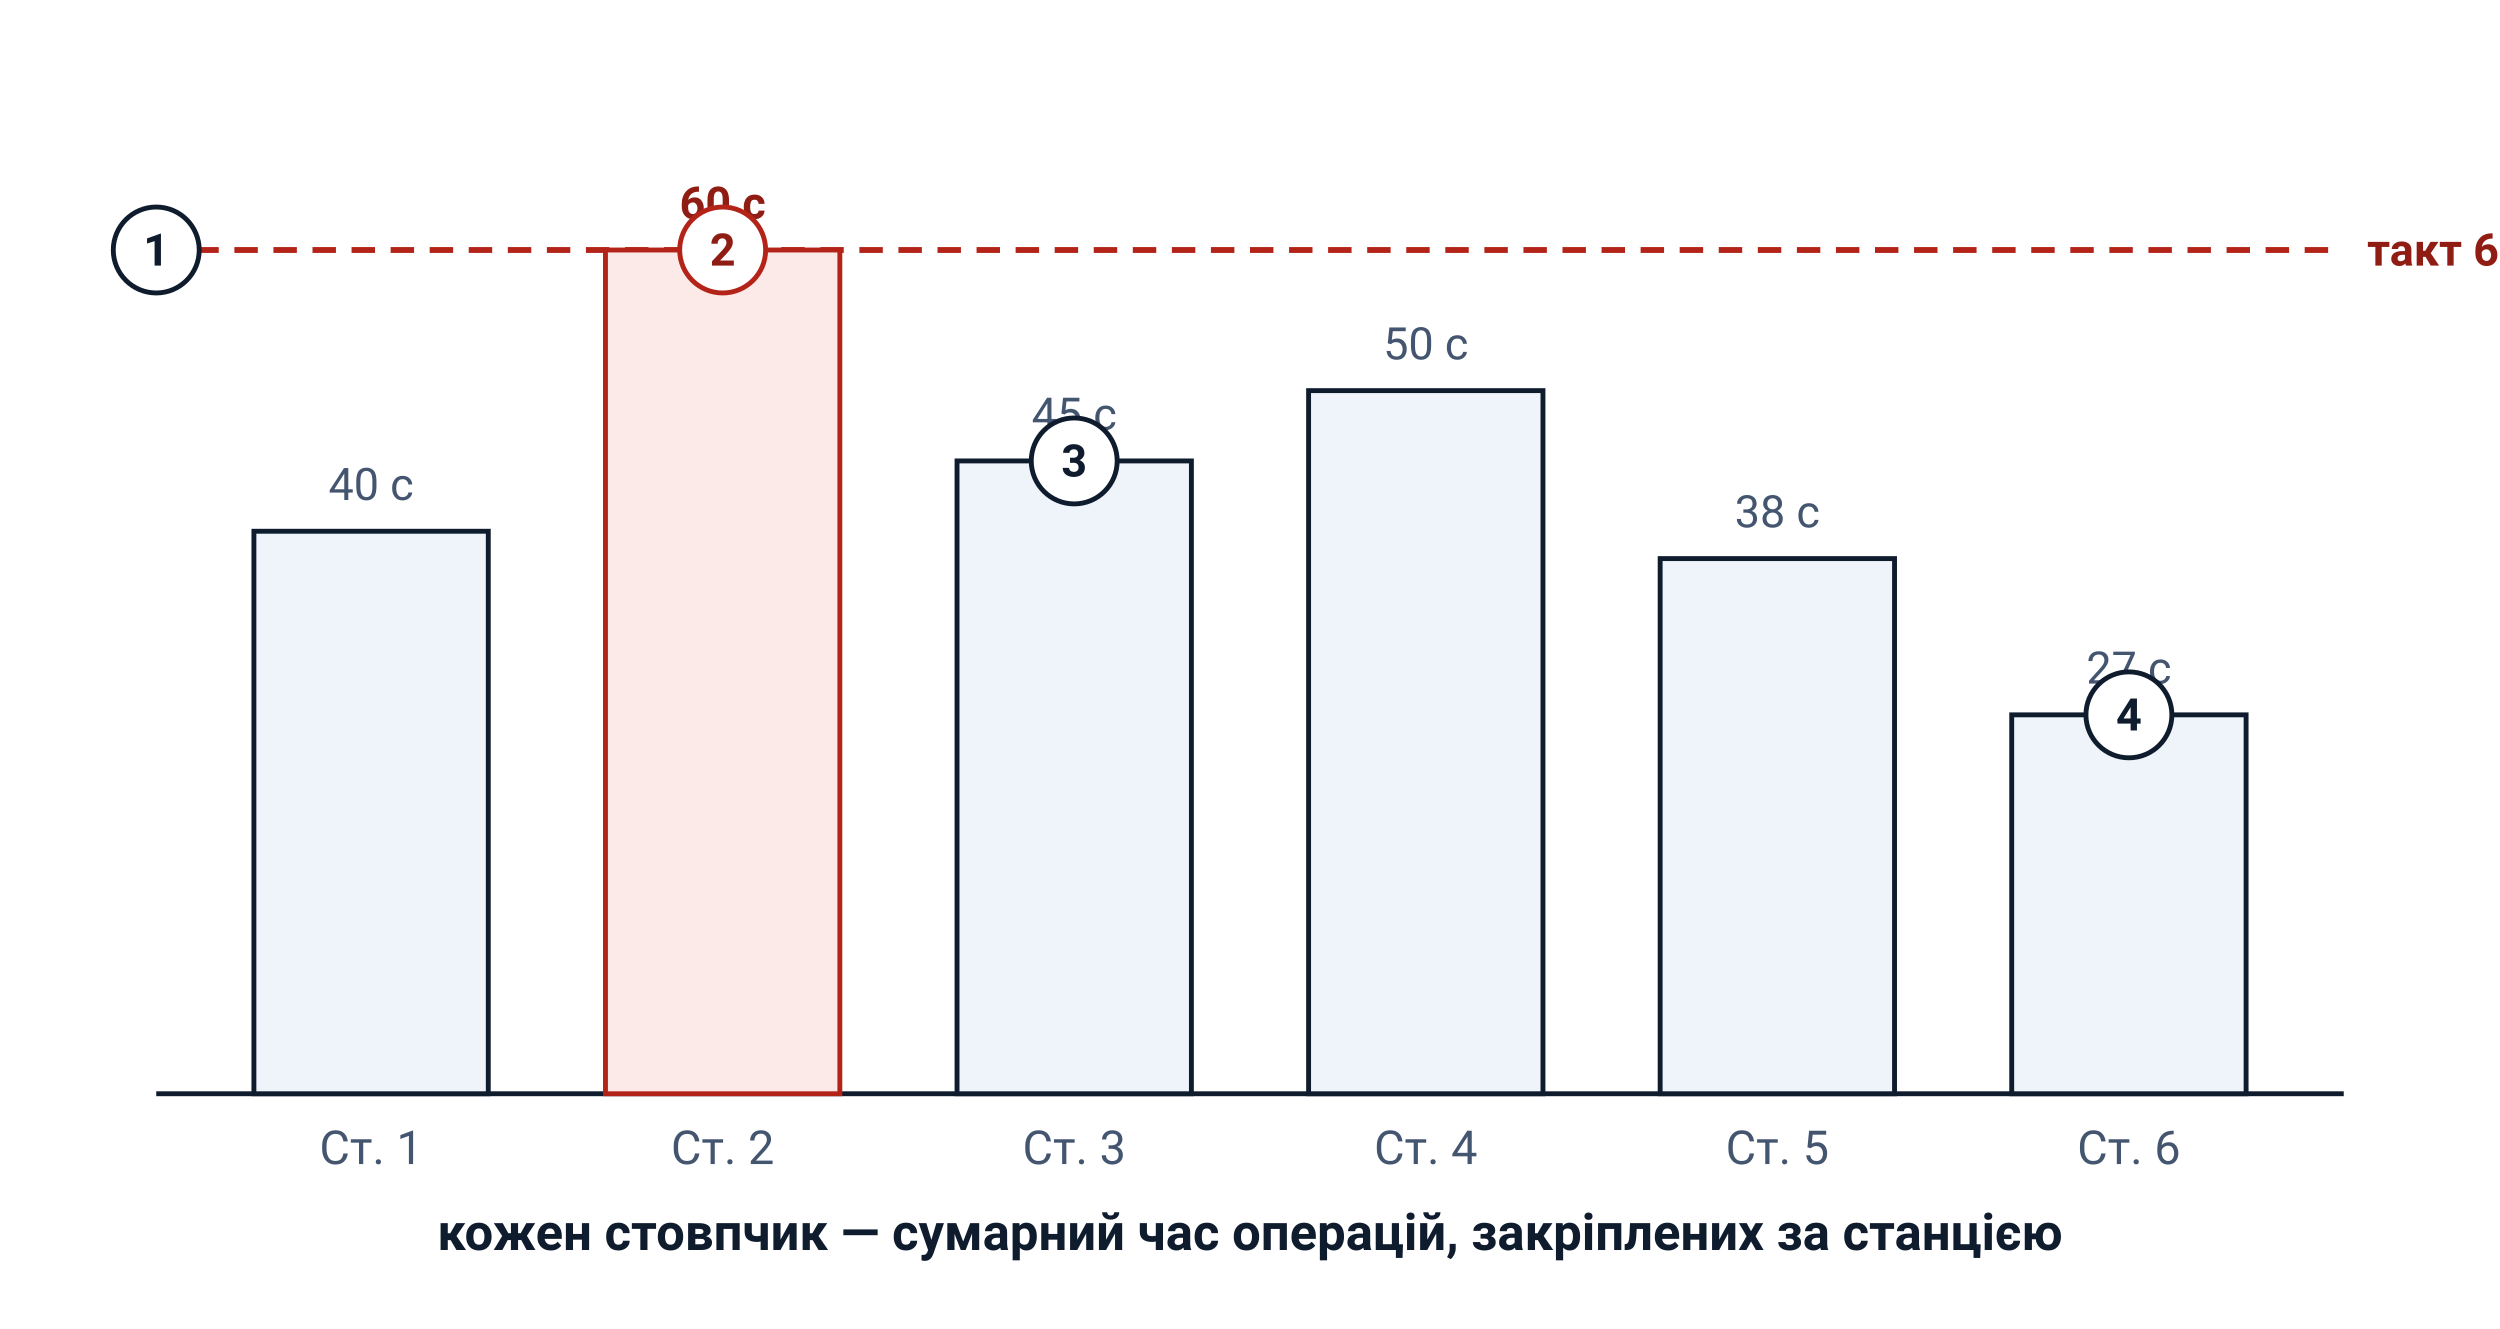
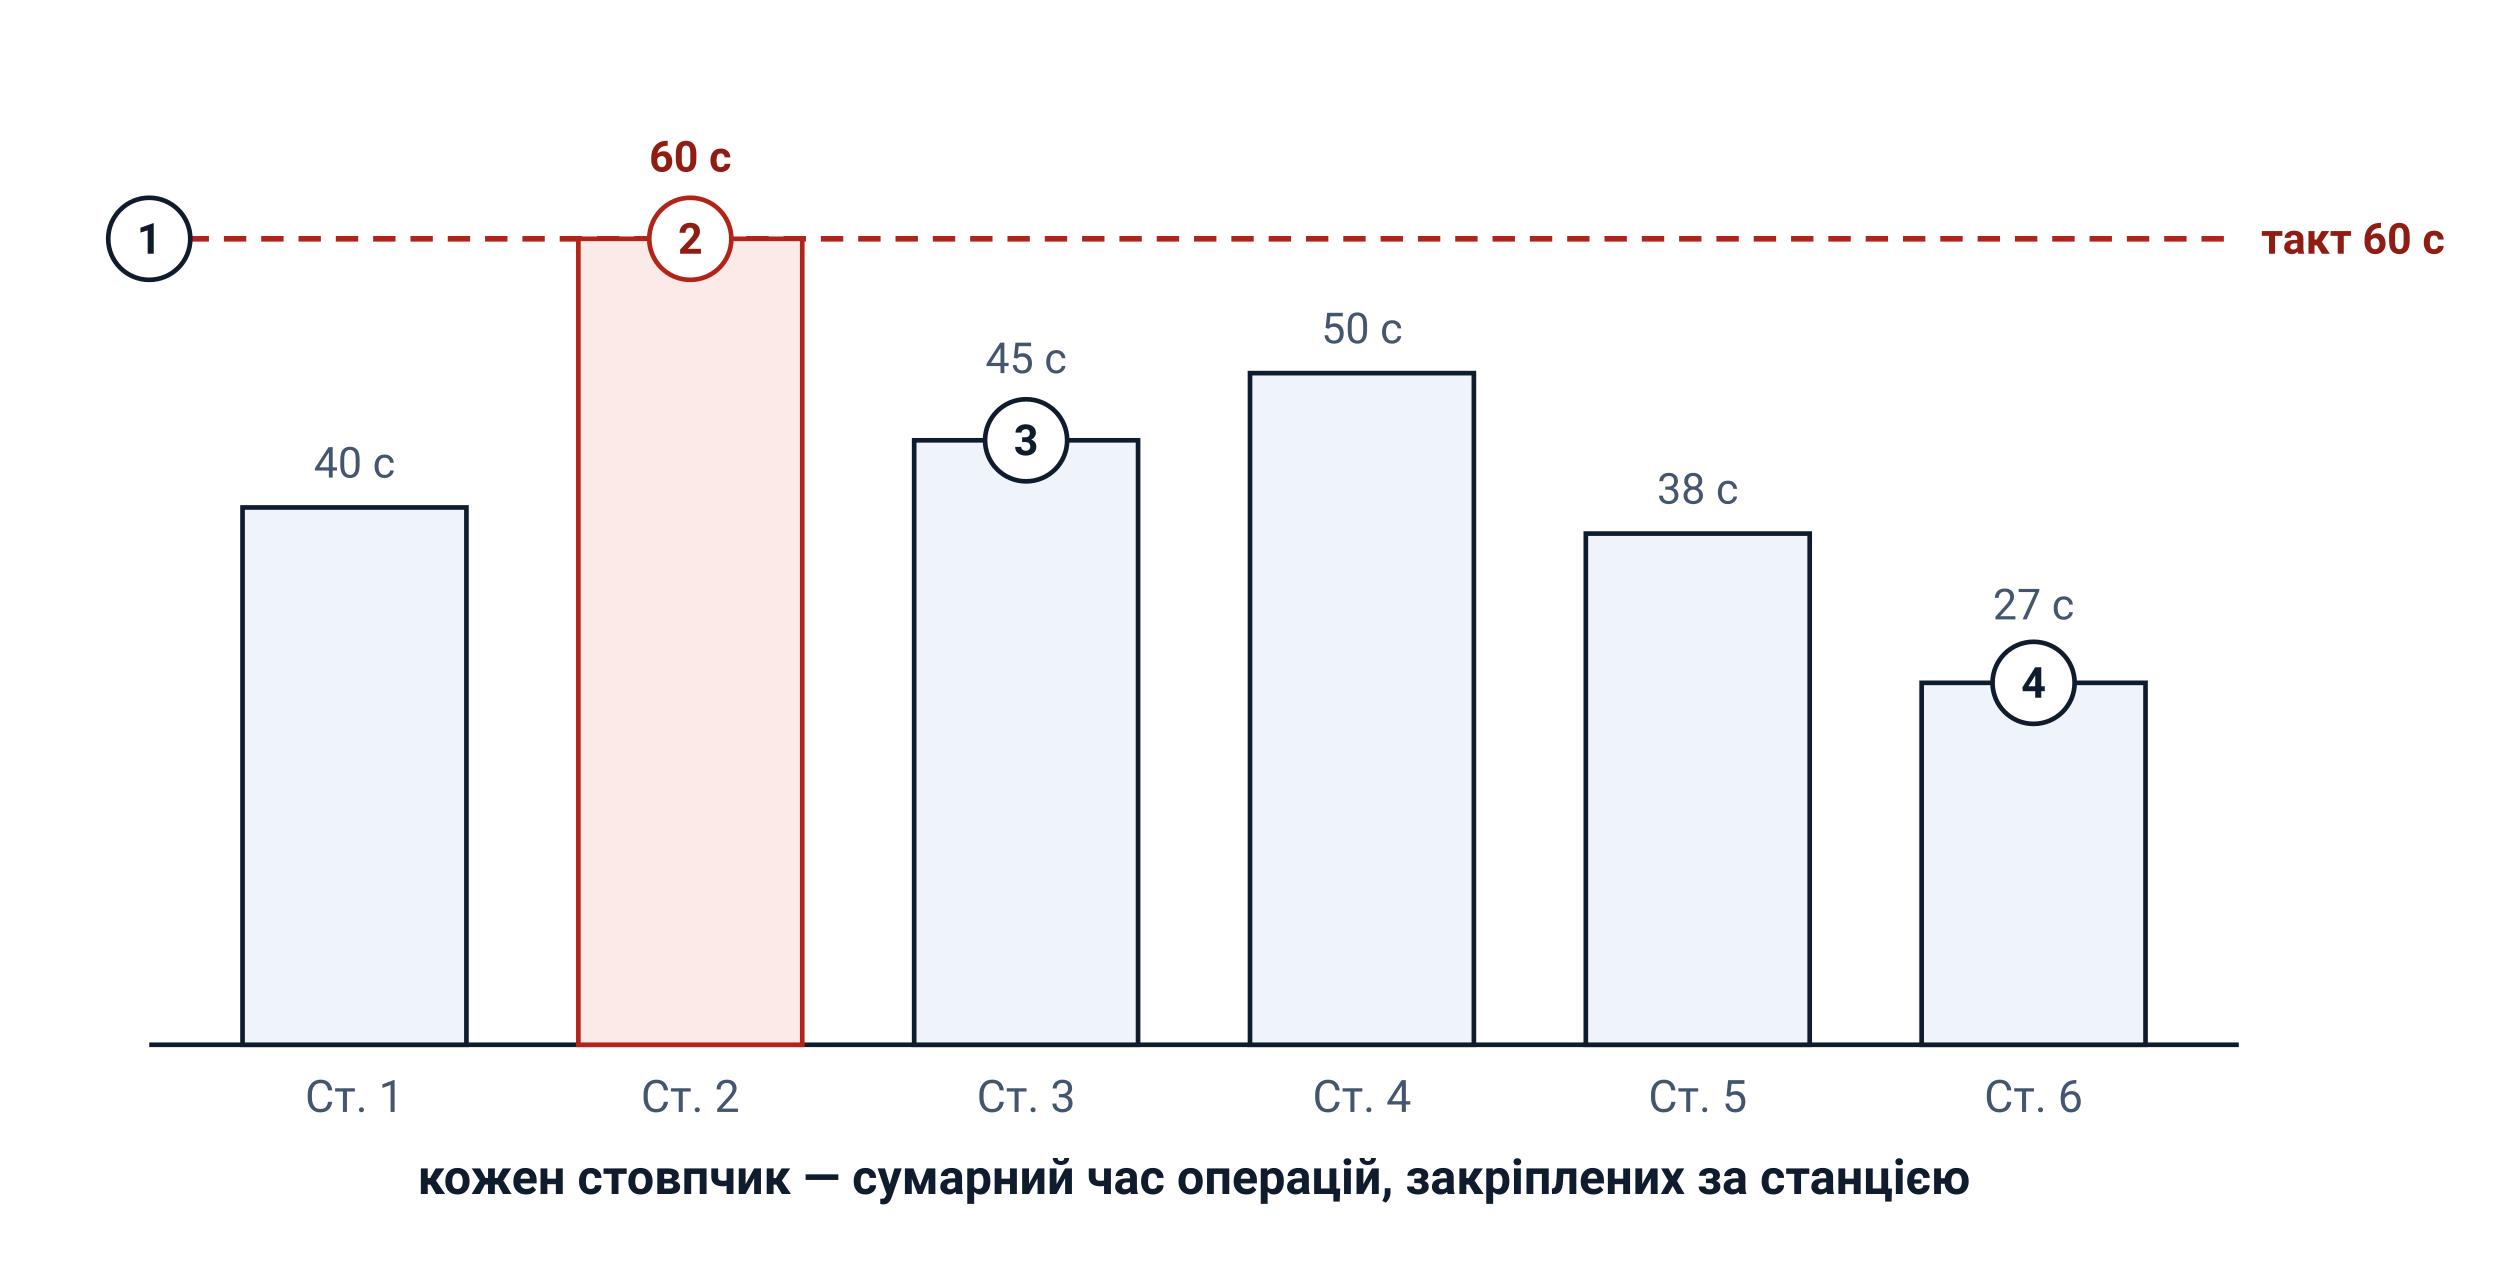
- <svg xmlns="http://www.w3.org/2000/svg" id="fig-t05-3" class="scheme" viewBox="0 0 640 340" role="img" aria-labelledby="fig-t05-3-title fig-t05-3-desc" font-family="system-ui, -apple-system, 'Segoe UI', Roboto, 'Helvetica Neue', Arial, sans-serif">
+ <svg xmlns="http://www.w3.org/2000/svg" id="fig-t05-3" class="scheme" viewBox="0 0 670 340" role="img" aria-labelledby="fig-t05-3-title fig-t05-3-desc" font-family="system-ui, -apple-system, 'Segoe UI', Roboto, 'Helvetica Neue', Arial, sans-serif">
  <style>
    #fig-t05-3 .bar { fill: var(--surface-tint, #eef4fa); stroke: var(--ink, #0f1c2e); stroke-width: 1.25; }
    #fig-t05-3 .bar.exam { fill: var(--err-tint, #fbeae7); stroke: var(--err, #b42318); }
    #fig-t05-3 .axis { stroke: var(--ink, #0f1c2e); stroke-width: 1.25; }
    #fig-t05-3 .takt { stroke: var(--err, #b42318); stroke-width: 1.5; stroke-dasharray: 6 4; }
    #fig-t05-3 .t { fill: var(--ink, #0f1c2e); font-size: 13px; font-weight: 650; }
    #fig-t05-3 .s { fill: var(--ink-2, #445570); font-size: 11.5px; }
    #fig-t05-3 .exam-t { fill: var(--err-ink, #8f1d14); font-size: 11.5px; font-weight: 650; }
    #fig-t05-3 .lbl { fill: var(--ink-2, #445570); font-size: 12px; }
    #fig-t05-3 .refc { fill: var(--surface, #ffffff); stroke: var(--ink, #0f1c2e); stroke-width: 1.25; }
    #fig-t05-3 .refn { fill: var(--ink, #0f1c2e); font-size: 11.5px; font-weight: 700; text-anchor: middle; }
    #fig-t05-3 .refc.exam { stroke: var(--err, #b42318); }
    #fig-t05-3 .refn.exam-n { fill: var(--err-ink, #8f1d14); }
  </style>
  <line class="axis" x1="40" y1="280" x2="600" y2="280" />
  <line class="takt" x1="40" y1="64" x2="600" y2="64" />
  <text class="exam-t" x="606" y="68">такт 60 с</text>
  <rect class="bar" x="65" y="136" width="60" height="144" />
  <text class="s" x="95" y="128" text-anchor="middle">40 с</text>
  <text class="lbl" x="95" y="298" text-anchor="middle">Ст. 1</text>
  <rect class="bar exam" x="155" y="64" width="60" height="216" />
-   <text class="exam-t" x="185" y="56" text-anchor="middle">60 с</text>
+   <text class="exam-t" x="185" y="46" text-anchor="middle">60 с</text>
  <text class="lbl" x="185" y="298" text-anchor="middle">Ст. 2</text>
  <rect class="bar" x="245" y="118" width="60" height="162" />
-   <text class="s" x="275" y="110" text-anchor="middle">45 с</text>
+   <text class="s" x="275" y="100" text-anchor="middle">45 с</text>
  <text class="lbl" x="275" y="298" text-anchor="middle">Ст. 3</text>
  <rect class="bar" x="335" y="100" width="60" height="180" />
  <text class="s" x="365" y="92" text-anchor="middle">50 с</text>
  <text class="lbl" x="365" y="298" text-anchor="middle">Ст. 4</text>
  <rect class="bar" x="425" y="143" width="60" height="137" />
  <text class="s" x="455" y="135" text-anchor="middle">38 с</text>
  <text class="lbl" x="455" y="298" text-anchor="middle">Ст. 5</text>
  <rect class="bar" x="515" y="183" width="60" height="97" />
-   <text class="s" x="545" y="175" text-anchor="middle">27 с</text>
+   <text class="s" x="545" y="166" text-anchor="middle">27 с</text>
  <text class="lbl" x="545" y="298" text-anchor="middle">Ст. 6</text>
  <text class="t" x="320" y="320" text-anchor="middle">кожен стовпчик — сумарний час операцій, закріплених за станцією</text>
  <circle class="refc" cx="40" cy="64" r="11" />
  <text class="refn" x="40" y="68">1</text>
  <circle class="refc exam" cx="185" cy="64" r="11" />
  <text class="refn exam-n" x="185" y="68">2</text>
  <circle class="refc" cx="275" cy="118" r="11" />
  <text class="refn" x="275" y="122">3</text>
  <circle class="refc" cx="545" cy="183" r="11" />
  <text class="refn" x="545" y="187">4</text>
</svg>
